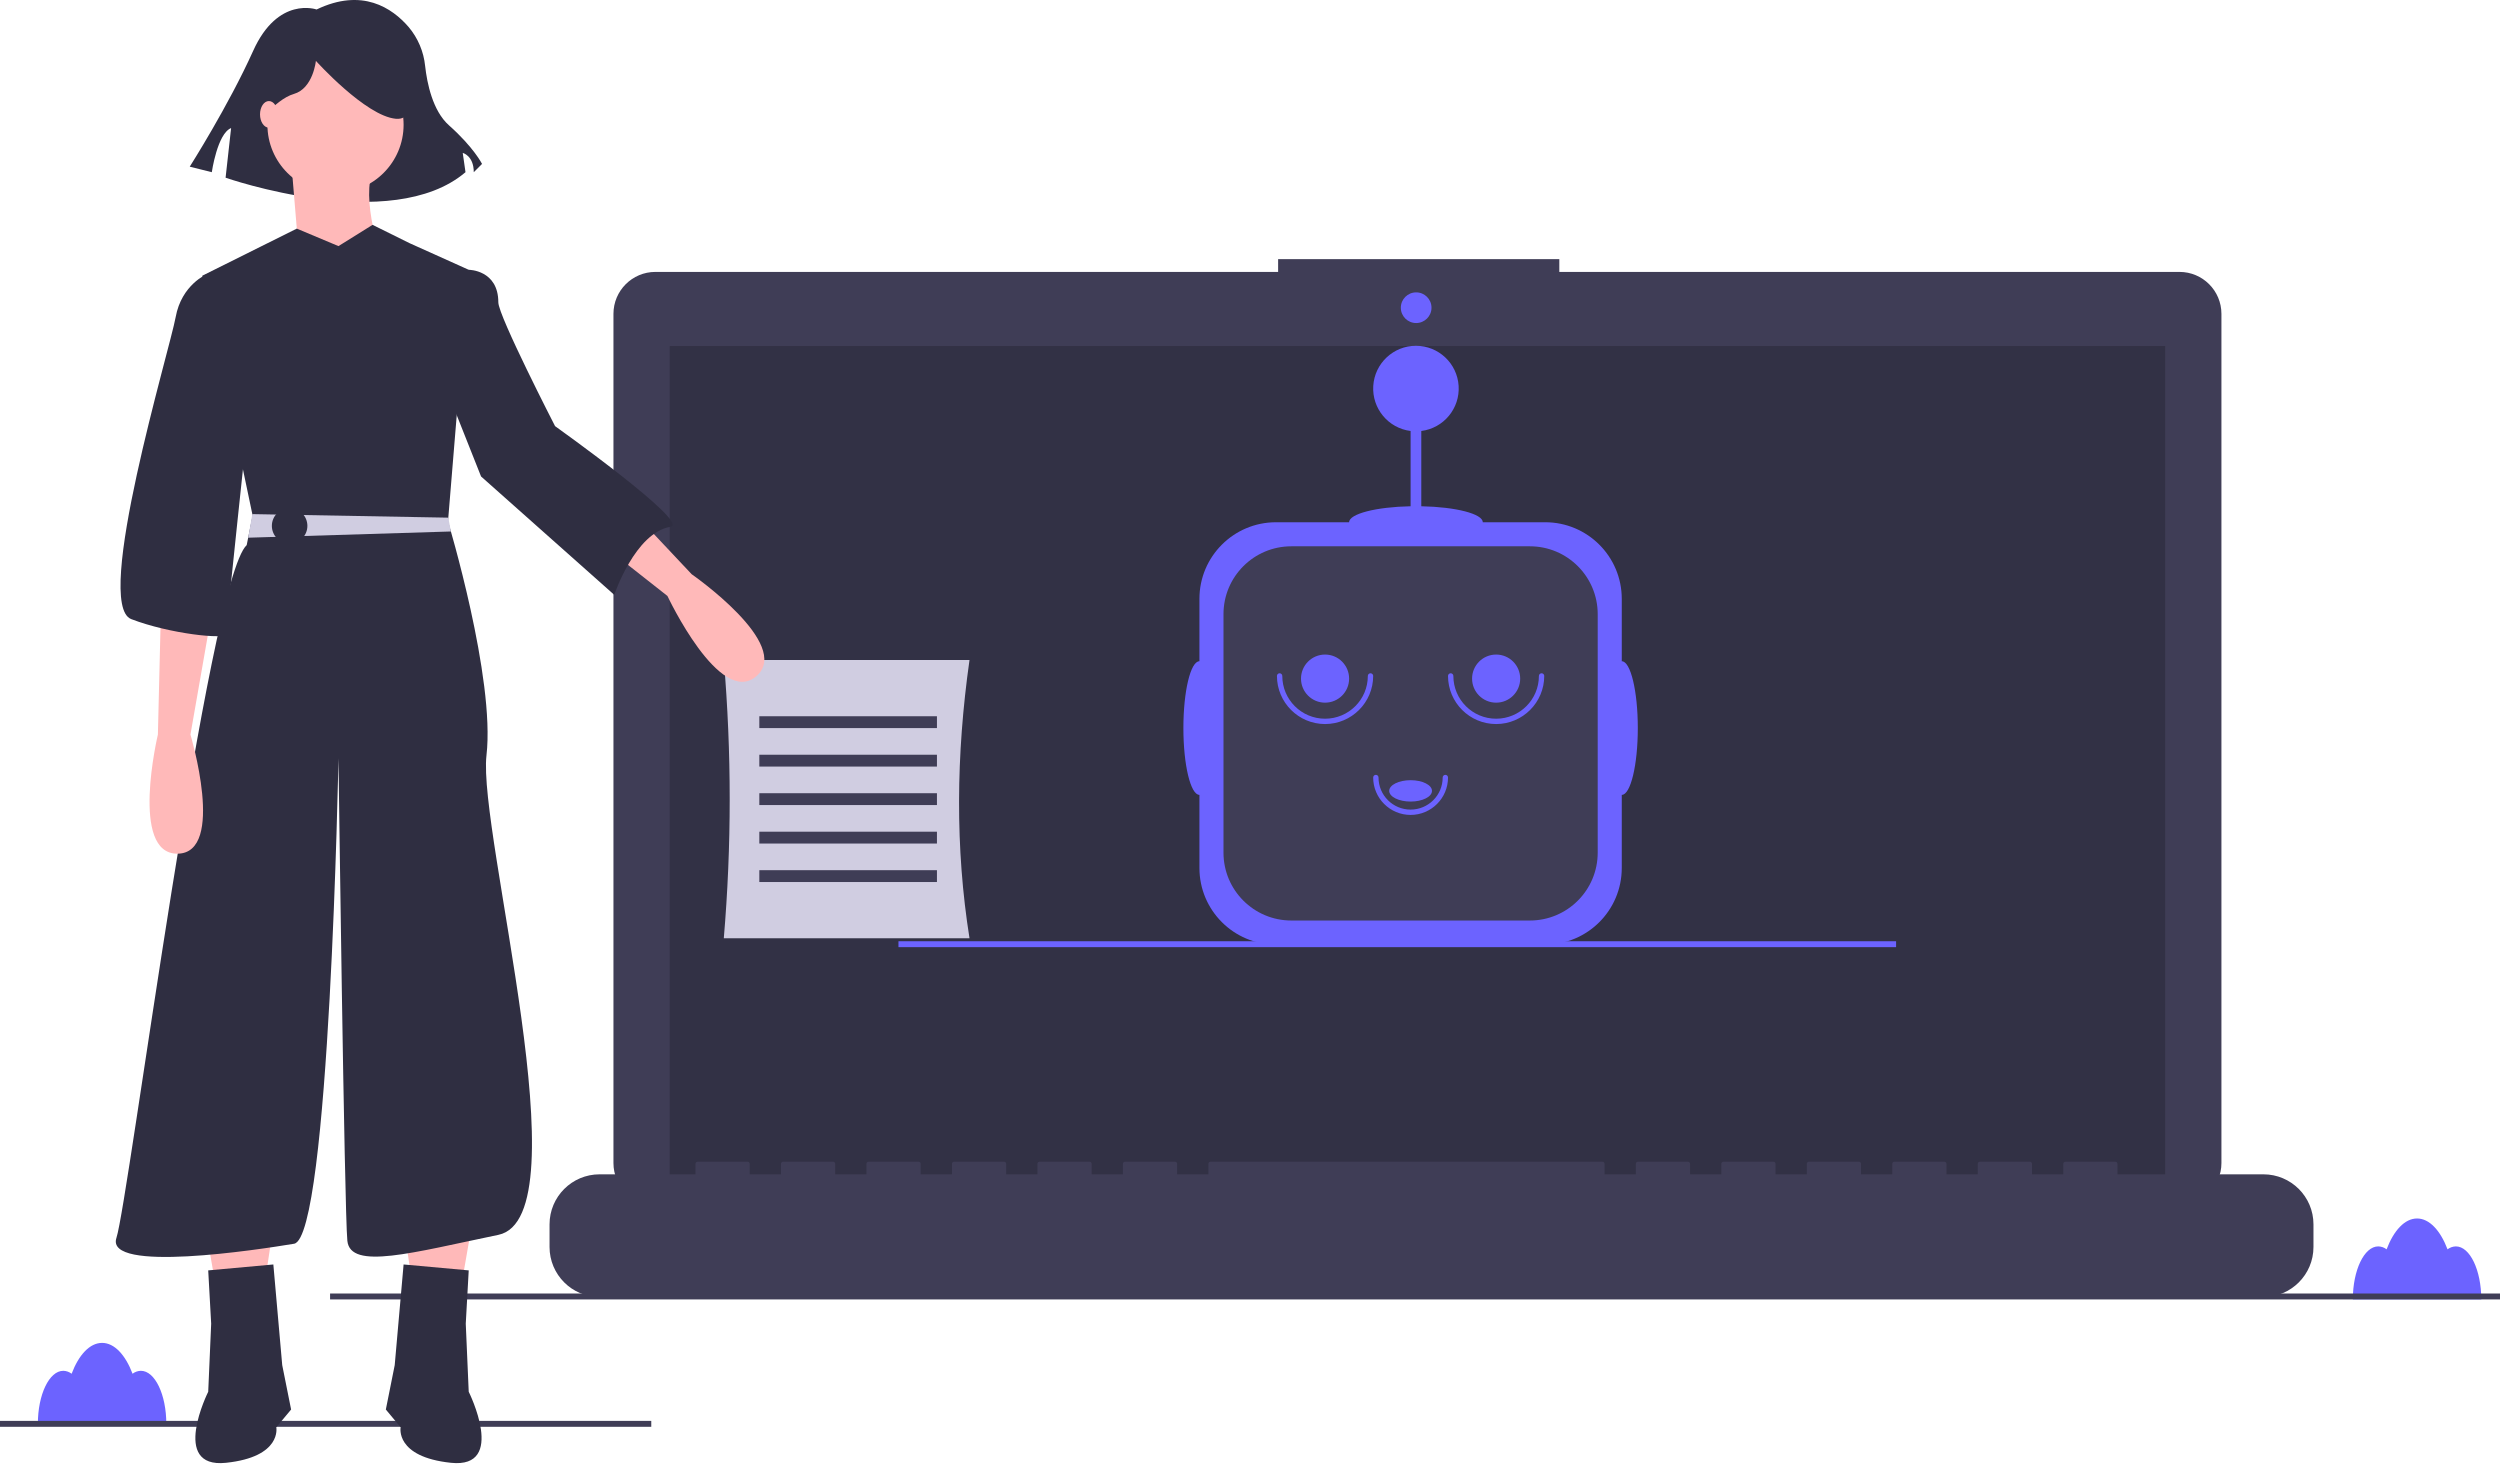
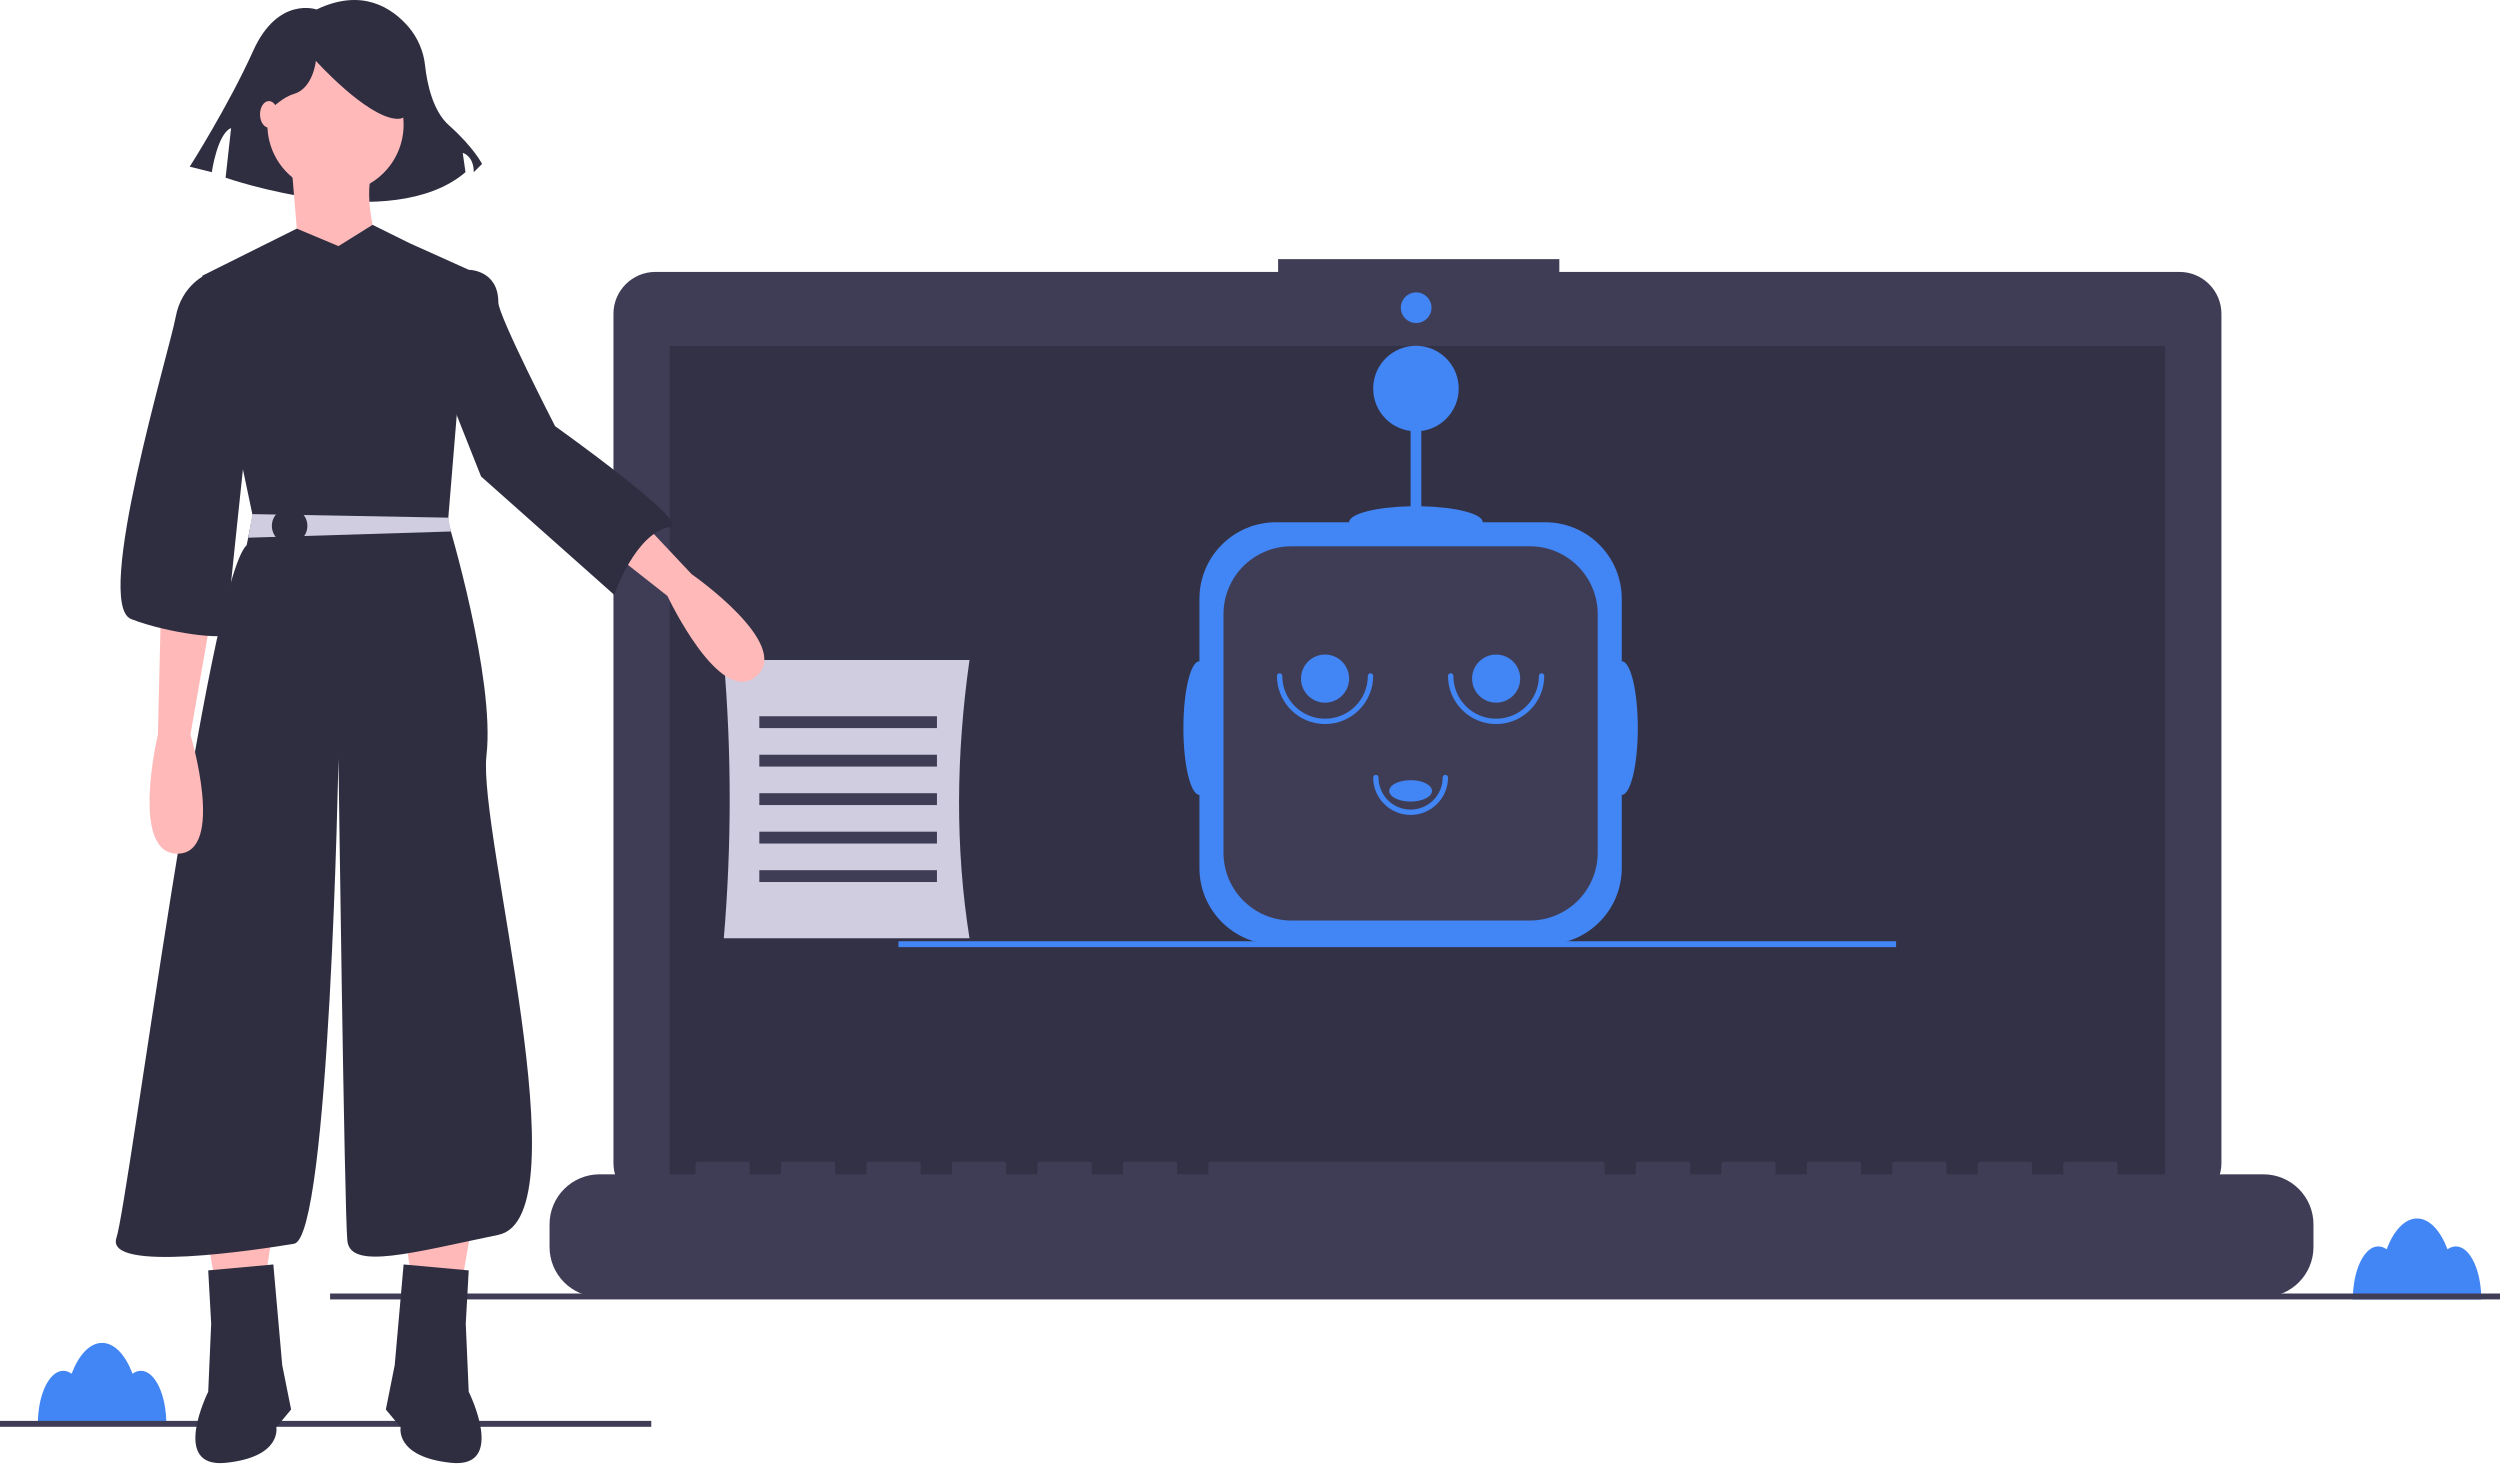
<svg xmlns="http://www.w3.org/2000/svg" id="e9b383de-0ed4-41c7-955a-d31167ca9f18" data-name="Layer 1" width="844.5" height="494.246" viewBox="0 0 844.5 494.246">
-   <path d="M225.342,665.935a4.777,4.777,0,0,0-2.816.991c-2.4-6.344-6.117-10.42-10.291-10.42s-7.891,4.077-10.291,10.42a4.777,4.777,0,0,0-2.816-.991c-4.743,0-8.588,8.021-8.588,17.916H233.93C233.93,673.956,230.085,665.935,225.342,665.935Z" transform="translate(-177.7501 -202.877)" fill="#6c63ff" />
+   <path d="M225.342,665.935a4.777,4.777,0,0,0-2.816.991c-2.4-6.344-6.117-10.42-10.291-10.42s-7.891,4.077-10.291,10.42a4.777,4.777,0,0,0-2.816-.991c-4.743,0-8.588,8.021-8.588,17.916H233.93C233.93,673.956,230.085,665.935,225.342,665.935Z" transform="translate(-177.7501 -202.877)" fill="#4285f4" />
  <rect y="479.974" width="220" height="2" fill="#3f3d56" />
-   <path d="M1007.342,623.909a4.777,4.777,0,0,0-2.816.991c-2.4-6.344-6.117-10.42-10.291-10.42s-7.891,4.077-10.291,10.42a4.777,4.777,0,0,0-2.816-.991c-4.743,0-8.588,8.021-8.588,17.916H1015.93C1015.93,631.93,1012.085,623.909,1007.342,623.909Z" transform="translate(-177.7501 -202.877)" fill="#6c63ff" />
+   <path d="M1007.342,623.909a4.777,4.777,0,0,0-2.816.991c-2.4-6.344-6.117-10.42-10.291-10.42s-7.891,4.077-10.291,10.42a4.777,4.777,0,0,0-2.816-.991c-4.743,0-8.588,8.021-8.588,17.916H1015.93C1015.93,631.93,1012.085,623.909,1007.342,623.909Z" transform="translate(-177.7501 -202.877)" fill="#4285f4" />
  <path d="M913.979,294.73H704.489v-4.318H609.498v4.318H399.145a14.17,14.17,0,0,0-14.17,14.17V595.757a14.17,14.17,0,0,0,14.17,14.17H913.979a14.17,14.17,0,0,0,14.17-14.17V308.901A14.17,14.17,0,0,0,913.979,294.73Z" transform="translate(-177.7501 -202.877)" fill="#3f3d56" />
  <rect x="226.227" y="116.892" width="505.17" height="284.98" opacity="0.2" />
-   <circle cx="478.38" cy="103.943" r="5.181" fill="#6c63ff" />
+   <circle cx="478.38" cy="103.943" r="5.181" fill="#4285f4" />
  <rect x="111.5" y="436.948" width="733" height="2" fill="#3f3d56" />
-   <path d="M725.582,426.243V405.159a25.869,25.869,0,0,0-25.869-25.869H678.63c0-2.846-9.146-5.178-20.768-5.399V348.465a14.447,14.447,0,1,0-3.612,0v25.426c-11.622.221-20.768,2.553-20.768,5.399H608.787a25.869,25.869,0,0,0-25.869,25.869v21.084c-2.992,0-5.418,10.106-5.418,22.573s2.426,22.573,5.418,22.573v24.696a25.869,25.869,0,0,0,25.869,25.869h90.926a25.869,25.869,0,0,0,25.869-25.869V471.39c2.992,0,5.418-10.106,5.418-22.573S728.575,426.243,725.582,426.243Z" transform="translate(-177.7501 -202.877)" fill="#6c63ff" />
+   <path d="M725.582,426.243V405.159a25.869,25.869,0,0,0-25.869-25.869H678.63c0-2.846-9.146-5.178-20.768-5.399V348.465a14.447,14.447,0,1,0-3.612,0v25.426c-11.622.221-20.768,2.553-20.768,5.399H608.787a25.869,25.869,0,0,0-25.869,25.869v21.084c-2.992,0-5.418,10.106-5.418,22.573s2.426,22.573,5.418,22.573v24.696a25.869,25.869,0,0,0,25.869,25.869h90.926a25.869,25.869,0,0,0,25.869-25.869V471.39c2.992,0,5.418-10.106,5.418-22.573S728.575,426.243,725.582,426.243Z" transform="translate(-177.7501 -202.877)" fill="#4285f4" />
  <path d="M436.216,184.539h80.568a22.922,22.922,0,0,1,22.922,22.922V288.029a22.922,22.922,0,0,1-22.922,22.922H436.216a22.922,22.922,0,0,1-22.922-22.922V207.461A22.922,22.922,0,0,1,436.216,184.539Z" fill="#3f3d56" />
-   <path d="M625.356,447.462a16.271,16.271,0,0,1-16.253-16.253.903.903,0,1,1,1.806,0,14.447,14.447,0,1,0,28.894,0,.903.903,0,0,1,1.806,0A16.271,16.271,0,0,1,625.356,447.462Z" transform="translate(-177.7501 -202.877)" fill="#6c63ff" />
-   <path d="M654.25,478.162a12.655,12.655,0,0,1-12.641-12.641.903.903,0,0,1,1.806,0,10.835,10.835,0,0,0,21.671,0,.903.903,0,1,1,1.806,0A12.655,12.655,0,0,1,654.25,478.162Z" transform="translate(-177.7501 -202.877)" fill="#6c63ff" />
-   <path d="M683.144,447.462a16.271,16.271,0,0,1-16.253-16.253.903.903,0,1,1,1.806,0,14.447,14.447,0,1,0,28.894,0,.903.903,0,0,1,1.806,0A16.272,16.272,0,0,1,683.144,447.462Z" transform="translate(-177.7501 -202.877)" fill="#6c63ff" />
-   <circle cx="447.606" cy="229.235" r="8.126" fill="#6c63ff" />
-   <circle cx="505.394" cy="229.235" r="8.126" fill="#6c63ff" />
-   <ellipse cx="476.5" cy="267.158" rx="7.224" ry="3.612" fill="#6c63ff" />
+   <path d="M625.356,447.462a16.271,16.271,0,0,1-16.253-16.253.903.903,0,1,1,1.806,0,14.447,14.447,0,1,0,28.894,0,.903.903,0,0,1,1.806,0A16.271,16.271,0,0,1,625.356,447.462Z" transform="translate(-177.7501 -202.877)" fill="#4285f4" />
+   <path d="M654.25,478.162a12.655,12.655,0,0,1-12.641-12.641.903.903,0,0,1,1.806,0,10.835,10.835,0,0,0,21.671,0,.903.903,0,1,1,1.806,0A12.655,12.655,0,0,1,654.25,478.162Z" transform="translate(-177.7501 -202.877)" fill="#4285f4" />
+   <path d="M683.144,447.462a16.271,16.271,0,0,1-16.253-16.253.903.903,0,1,1,1.806,0,14.447,14.447,0,1,0,28.894,0,.903.903,0,0,1,1.806,0A16.272,16.272,0,0,1,683.144,447.462Z" transform="translate(-177.7501 -202.877)" fill="#4285f4" />
+   <circle cx="447.606" cy="229.235" r="8.126" fill="#4285f4" />
+   <circle cx="505.394" cy="229.235" r="8.126" fill="#4285f4" />
+   <ellipse cx="476.5" cy="267.158" rx="7.224" ry="3.612" fill="#4285f4" />
  <path d="M942.334,599.564H893.031v-3.552a.704.704,0,0,0-.704-.704H875.424a.704.704,0,0,0-.704.704v3.552H864.155v-3.552a.704.704,0,0,0-.704-.704H846.547a.704.704,0,0,0-.704.704v3.552H835.278v-3.552a.704.704,0,0,0-.704-.704H817.67a.704.704,0,0,0-.704.704v3.552H806.401v-3.552a.704.704,0,0,0-.704-.704H788.793a.704.704,0,0,0-.704.704v3.552H777.524v-3.552a.704.704,0,0,0-.704-.704H759.916a.704.704,0,0,0-.704.704v3.552H748.647v-3.552a.704.704,0,0,0-.704-.704H731.039a.704.704,0,0,0-.704.704v3.552H719.77v-3.552a.704.704,0,0,0-.704-.704H586.654a.704.704,0,0,0-.704.704v3.552H575.385v-3.552a.704.704,0,0,0-.704-.704H557.777a.704.704,0,0,0-.704.704v3.552H546.508v-3.552a.704.704,0,0,0-.704-.704H528.9a.704.704,0,0,0-.704.704v3.552H517.631v-3.552a.704.704,0,0,0-.704-.704H500.023a.704.704,0,0,0-.704.704v3.552H488.754v-3.552a.704.704,0,0,0-.704-.704H471.146a.704.704,0,0,0-.704.704v3.552H459.877v-3.552a.704.704,0,0,0-.704-.704H442.269a.704.704,0,0,0-.704.704v3.552H431v-3.552a.704.704,0,0,0-.704-.704H413.392a.704.704,0,0,0-.704.704v3.552H380.289A16.904,16.904,0,0,0,363.386,616.468v7.643a16.904,16.904,0,0,0,16.904,16.904H942.334a16.904,16.904,0,0,0,16.904-16.904V616.468A16.904,16.904,0,0,0,942.334,599.564Z" transform="translate(-177.7501 -202.877)" fill="#3f3d56" />
-   <rect x="303.5" y="317.948" width="337" height="2" fill="#6c63ff" />
+   <rect x="303.5" y="317.948" width="337" height="2" fill="#4285f4" />
  <path d="M505.25,519.825h-83a555.424,555.424,0,0,0,0-94h83C500.681,458.019,500.413,489.403,505.25,519.825Z" transform="translate(-177.7501 -202.877)" fill="#d0cde1" />
  <rect x="256.5" y="241.948" width="60" height="4" fill="#3f3d56" />
  <rect x="256.5" y="254.948" width="60" height="4" fill="#3f3d56" />
  <rect x="256.5" y="267.948" width="60" height="4" fill="#3f3d56" />
  <rect x="256.5" y="280.948" width="60" height="4" fill="#3f3d56" />
  <rect x="256.5" y="293.948" width="60" height="4" fill="#3f3d56" />
  <path d="M284.694,206.084s-13.041-4.658-21.425,13.973-21.425,39.123-21.425,39.123l7.452,1.863s1.863-13.041,6.521-14.904l-1.863,16.767s55.891,19.562,81.041-1.863l-.932-6.521s3.726.932,3.726,6.521L340.585,258.249s-2.795-5.589-11.178-13.041c-5.503-4.891-7.394-14.197-8.043-20.015a24.22,24.22,0,0,0-5.576-13.19C310.216,205.547,300.064,198.684,284.694,206.084Z" transform="translate(-177.7501 -202.877)" fill="#2f2e41" />
  <polygon points="69.335 414.136 73.335 437.136 89.335 434.136 92.335 414.136 69.335 414.136" fill="#ffb9b9" />
  <path d="M270.085,630.013l-22,2,1,18-1,23s-13,26,6,24,17-12,17-12l5-6-3-15Z" transform="translate(-177.7501 -202.877)" fill="#2f2e41" />
  <polygon points="159.335 414.136 155.335 437.136 139.335 434.136 136.335 414.136 159.335 414.136" fill="#ffb9b9" />
  <path d="M314.085,630.013l22,2-1,18,1,23s13,26-6,24-17-12-17-12l-5-6,3-15Z" transform="translate(-177.7501 -202.877)" fill="#2f2e41" />
  <circle cx="113.335" cy="42.136" r="23" fill="#ffb9b9" />
  <path d="M276.085,257.013l3,36,28-1s-8-23-3-32Z" transform="translate(-177.7501 -202.877)" fill="#ffb9b9" />
  <path d="M292.085,286.013l11.518-7.184,12.482,6.184,20,9-7,85s16,53,13,79,33,156,4,162-50,12-51,2-3-163-3-163-3,162-15,164-64,10-60-2,31-222,44-234l2-10-17-81,31.924-15.911Z" transform="translate(-177.7501 -202.877)" fill="#2f2e41" />
  <path d="M232.085,410.013l-1,41s-9.626,40.479,6.687,40.239,4.313-40.239,4.313-40.239l7-40Z" transform="translate(-177.7501 -202.877)" fill="#ffb9b9" />
  <path d="M383.298,366.982l28.103,29.87s34.18,23.725,21.871,34.432S403.209,404.192,403.209,404.192l-31.905-25.121Z" transform="translate(-177.7501 -202.877)" fill="#ffb9b9" />
  <polygon points="83.835 181.636 152.325 179.536 151.435 174.886 151.435 174.866 85.235 173.666 83.835 181.636" fill="#d0cde1" />
  <circle cx="97.835" cy="177.636" r="6" fill="#2f2e41" />
  <path d="M254.085,297.013l-6.5-1.5s-8.5,3.5-10.5,14.5-28,97-15,102,32,7,32,5,8-77,8-77Z" transform="translate(-177.7501 -202.877)" fill="#2f2e41" />
  <path d="M315.25,300.825l20.835-6.812s10,0,10,11c0,4.538,19.165,41.812,19.165,41.812s46.05,32.825,39,34c-12,2-19,23-19,23l-45-40Z" transform="translate(-177.7501 -202.877)" fill="#2f2e41" />
  <path d="M263.034,246.726s7.452-10.247,13.973-12.11,7.452-11.178,7.452-11.178S301.226,242.069,311.472,243s.932-22.356.932-22.356l-18.63-4.658-17.699,1.863-13.973,9.315Z" transform="translate(-177.7501 -202.877)" fill="#2f2e41" />
  <ellipse cx="90.835" cy="38.636" rx="3" ry="4.5" fill="#ffb9b9" />
</svg>
